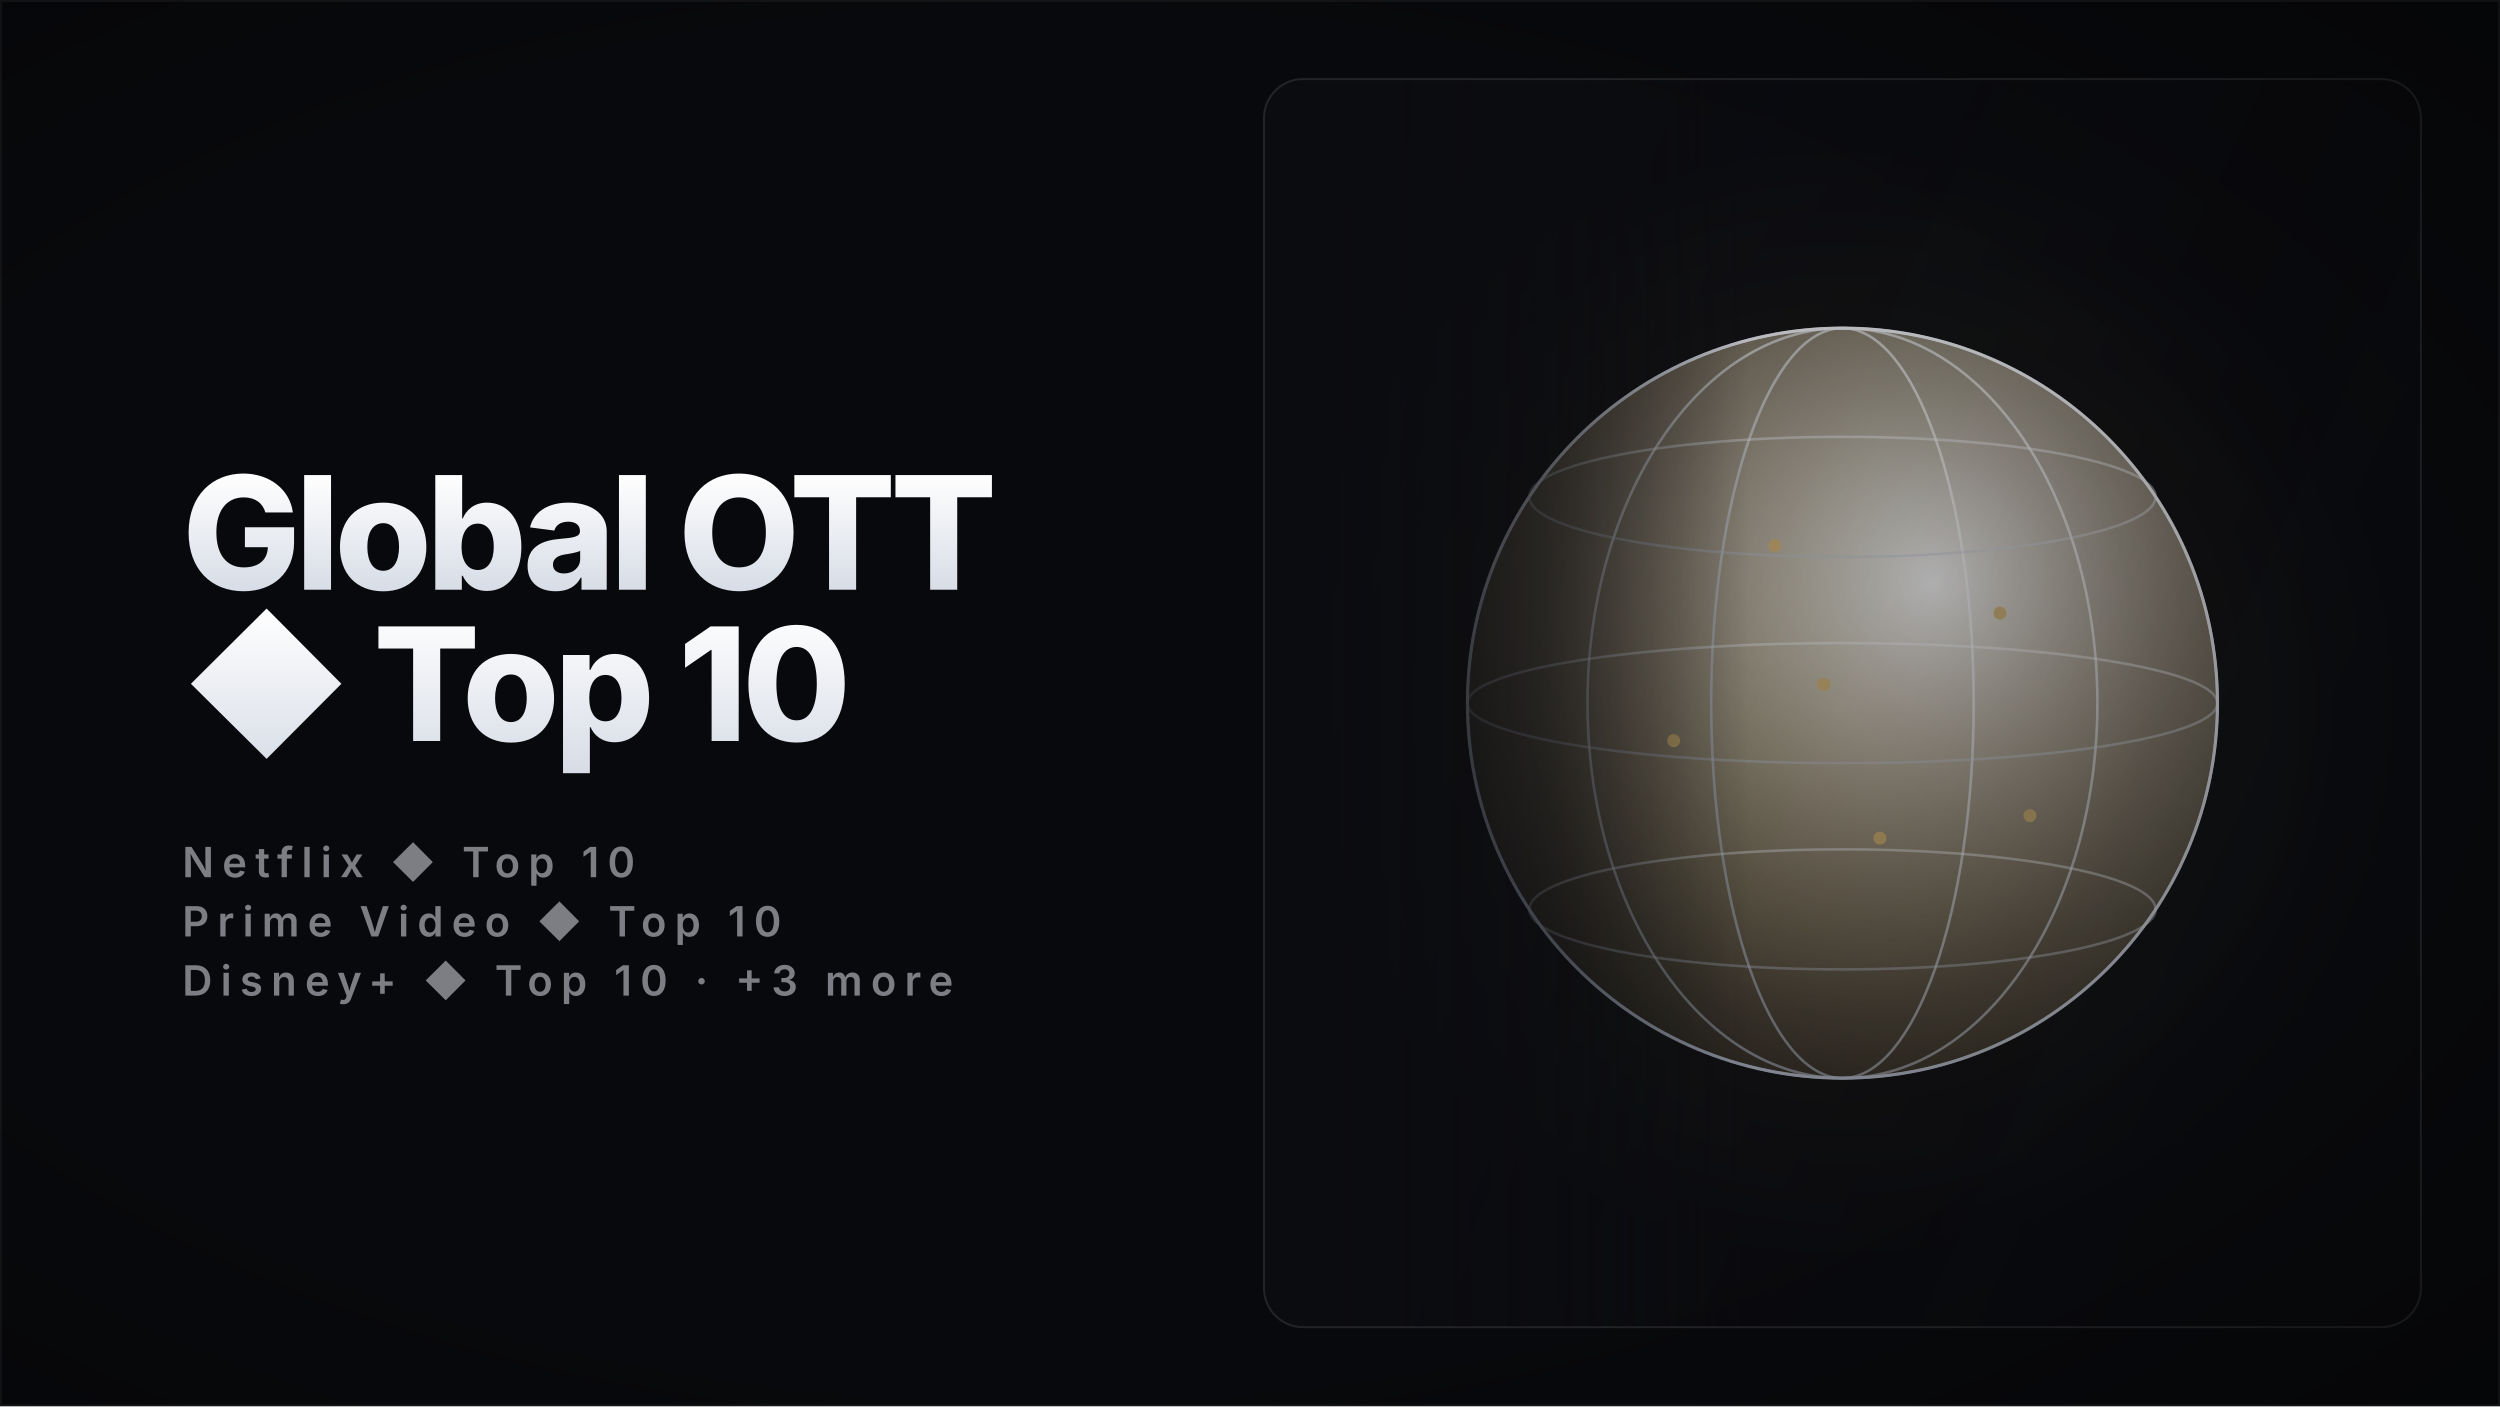
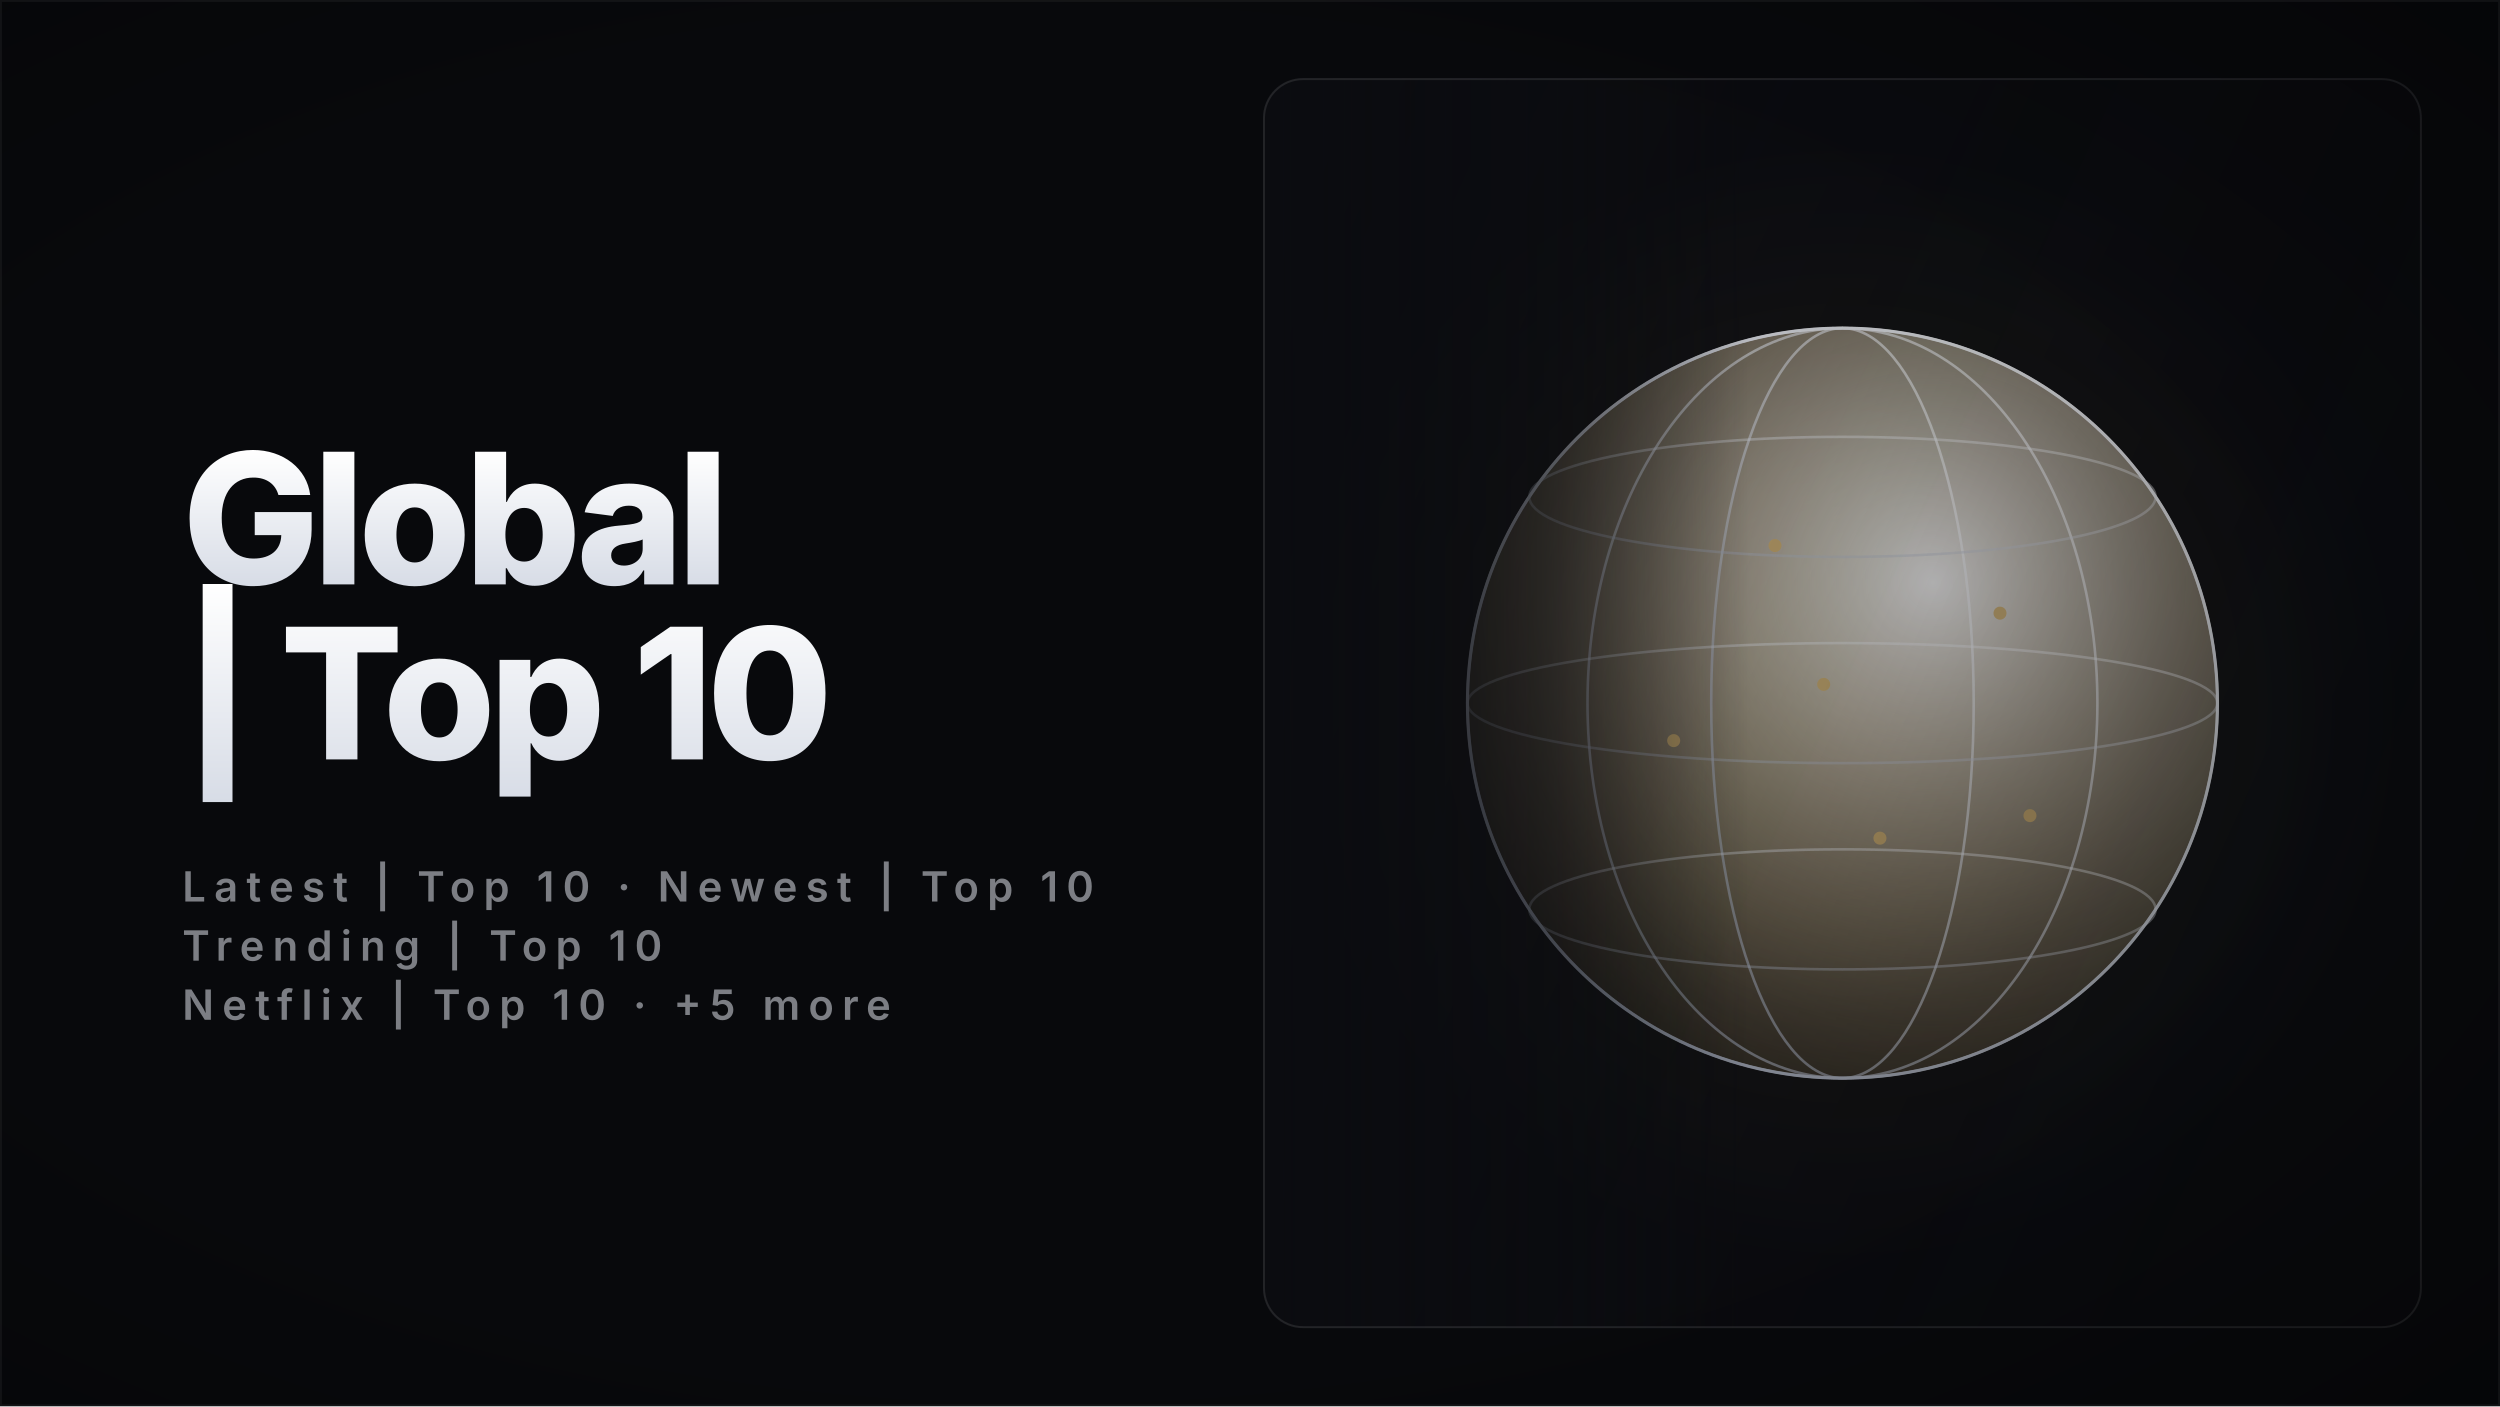
- <svg xmlns="http://www.w3.org/2000/svg" width="1920" height="1080" viewBox="0 0 1920 1080" role="img" aria-label="Global OTT ◆ Top 10 — shows collection cover" shape-rendering="geometricPrecision" text-rendering="geometricPrecision">
+ <svg xmlns="http://www.w3.org/2000/svg" width="1920" height="1080" viewBox="0 0 1920 1080" role="img" aria-label="Global | Top 10 — shows collection cover" shape-rendering="geometricPrecision" text-rendering="geometricPrecision">
  <defs>
    <linearGradient id="titleFill" x1="0" y1="0" x2="0" y2="1">
      <stop offset="0" stop-color="#FFFFFF" />
      <stop offset="1" stop-color="#D7DCE6" />
    </linearGradient>
    <linearGradient id="feather" x1="0" y1="0" x2="1" y2="0">
      <stop offset="0" stop-color="#0B0C10" stop-opacity="1" />
      <stop offset="0.6" stop-color="#0B0C10" stop-opacity="0.55" />
      <stop offset="1" stop-color="#0B0C10" stop-opacity="0" />
    </linearGradient>
    <linearGradient id="panelShade" x1="0" y1="0" x2="1" y2="0.5">
      <stop offset="0" stop-color="rgba(6,7,10,0)" />
      <stop offset="1" stop-color="rgba(6,7,10,0.42)" />
    </linearGradient>
    <radialGradient id="vignette" cx="0.42" cy="0.5" r="0.85">
      <stop offset="0.55" stop-color="rgba(0,0,0,0)" />
      <stop offset="1" stop-color="rgba(0,0,0,0.45)" />
    </radialGradient>
    <clipPath id="cardClip">
      <rect x="970" y="60" width="890" height="960" rx="30" />
    </clipPath>
    <linearGradient id="ivoryS" x1="0" y1="0" x2="1" y2="1">
      <stop offset="0" stop-color="#FFFFFF" />
      <stop offset="1" stop-color="#9AA2B4" />
    </linearGradient>
    <radialGradient id="glow" cx="0.5" cy="0.5" r="0.5">
      <stop offset="0" stop-color="#C8A96A" stop-opacity="0.26" />
      <stop offset="0.55" stop-color="#C8A96A" stop-opacity="0.05" />
      <stop offset="1" stop-color="#C8A96A" stop-opacity="0" />
    </radialGradient>
    <linearGradient id="beamG" x1="0" y1="0" x2="0" y2="1">
      <stop offset="0" stop-color="#FFFFFF" stop-opacity="0.34" />
      <stop offset="1" stop-color="#FFFFFF" stop-opacity="0" />
    </linearGradient>
    <linearGradient id="barG" x1="0" y1="1" x2="0" y2="0">
      <stop offset="0" stop-color="#3A3F4D" />
      <stop offset="0.6" stop-color="#C9CEDB" />
      <stop offset="1" stop-color="#FFFFFF" />
    </linearGradient>
    <linearGradient id="colG" x1="0" y1="1" x2="0" y2="0">
      <stop offset="0" stop-color="#4A5060" stop-opacity="0.85" />
      <stop offset="1" stop-color="#E8ECF4" />
    </linearGradient>
    <radialGradient id="disc" cx="0.38" cy="0.34" r="0.75">
      <stop offset="0" stop-color="#FFFFFF" stop-opacity="0.9" />
      <stop offset="1" stop-color="#C8A96A" stop-opacity="0.12" />
    </radialGradient>
    <style>
      .glow { animation: glowPulse 11s ease-in-out infinite; }
      @keyframes glowPulse { 0%,100% { opacity: 0.68; } 50% { opacity: 1; } }
      @media (prefers-reduced-motion: reduce) { .glow { animation: none; } }
    </style>
  </defs>
  <rect x="0" y="0" width="1920" height="1080" fill="#08090C" />
  <rect x="970" y="60" width="890" height="960" rx="30" fill="#0B0C10" />
  <g clip-path="url(#cardClip)">
    <g transform="translate(2830 0) scale(-1 1)">
      <circle cx="1415" cy="540" r="432" fill="url(#glow)" class="glow" />
      <circle cx="1415" cy="540" r="288" fill="url(#disc)" />
      <circle cx="1415" cy="540" r="288" fill="none" stroke="url(#ivoryS)" stroke-width="2.4" />
      <ellipse cx="1415" cy="540" rx="100.8" ry="288" fill="none" stroke="url(#ivoryS)" stroke-width="2" opacity="0.65" />
      <ellipse cx="1415" cy="540" rx="195.8" ry="288" fill="none" stroke="url(#ivoryS)" stroke-width="2" opacity="0.65" />
      <ellipse cx="1415" cy="540" rx="288" ry="288" fill="none" stroke="url(#ivoryS)" stroke-width="2" opacity="0.65" />
      <ellipse cx="1415" cy="381.6" rx="240.5" ry="46.1" fill="none" stroke="url(#ivoryS)" stroke-width="2" opacity="0.45" />
      <ellipse cx="1415" cy="540" rx="288" ry="46.1" fill="none" stroke="url(#ivoryS)" stroke-width="2" opacity="0.45" />
      <ellipse cx="1415" cy="698.4" rx="240.5" ry="46.1" fill="none" stroke="url(#ivoryS)" stroke-width="2" opacity="0.45" />
      <circle cx="1294" cy="470.9" r="5" fill="#C8A96A" opacity="0.9" />
      <circle cx="1466.8" cy="419" r="5" fill="#C8A96A" opacity="0.9" />
      <circle cx="1544.6" cy="568.8" r="5" fill="#C8A96A" opacity="0.9" />
      <circle cx="1386.2" cy="643.7" r="5" fill="#C8A96A" opacity="0.9" />
      <circle cx="1271" cy="626.4" r="5" fill="#C8A96A" opacity="0.9" />
      <circle cx="1429.4" cy="525.6" r="5" fill="#C8A96A" opacity="0.9" />
    </g>
    <rect x="970" y="60" width="890" height="960" fill="url(#panelShade)" />
    <rect x="970" y="60" width="373.8" height="960" fill="url(#feather)" />
  </g>
  <rect x="970.75" y="60.75" width="888.5" height="958.5" rx="30" fill="none" stroke="rgba(255,255,255,0.10)" stroke-width="1.5" />
  <rect x="0" y="0" width="1920" height="1080" fill="url(#vignette)" />
  <g>
-     <text x="140" y="452.9" font-family="Inter" font-size="121" font-weight="800" letter-spacing="-4.24" fill="url(#titleFill)">Global OTT</text>
-     <text x="140" y="569.1" font-family="Inter" font-size="121" font-weight="800" letter-spacing="-4.24" fill="url(#titleFill)">◆ Top 10</text>
-     <text x="140" y="673.7" font-family="Inter" font-size="32" font-weight="600" letter-spacing="6.40" fill="rgba(231,235,243,0.52)">Netflix ◆ Top 10</text>
-     <text x="140" y="719.2" font-family="Inter" font-size="32" font-weight="600" letter-spacing="6.40" fill="rgba(231,235,243,0.52)">Prime Video ◆ Top 10</text>
-     <text x="140" y="764.6" font-family="Inter" font-size="32" font-weight="600" letter-spacing="6.40" fill="rgba(231,235,243,0.52)">Disney+ ◆ Top 10  ·  +3 more</text>
+     <text x="140" y="448.8" font-family="Inter" font-size="140" font-weight="800" letter-spacing="-4.90" fill="url(#titleFill)">Global</text>
+     <text x="140" y="583.2" font-family="Inter" font-size="140" font-weight="800" letter-spacing="-4.90" fill="url(#titleFill)">| Top 10</text>
+     <text x="140" y="692.4" font-family="Inter" font-size="32" font-weight="600" letter-spacing="6.40" fill="rgba(231,235,243,0.52)">Latest | Top 10  ·  Newest | Top 10</text>
+     <text x="140" y="737.8" font-family="Inter" font-size="32" font-weight="600" letter-spacing="6.40" fill="rgba(231,235,243,0.52)">Trending | Top 10</text>
+     <text x="140" y="783.2" font-family="Inter" font-size="32" font-weight="600" letter-spacing="6.40" fill="rgba(231,235,243,0.52)">Netflix | Top 10  ·  +5 more</text>
  </g>
  <rect x="0.75" y="0.75" width="1918.5" height="1078.5" fill="none" stroke="rgba(255,255,255,0.05)" stroke-width="1.5" />
</svg>
